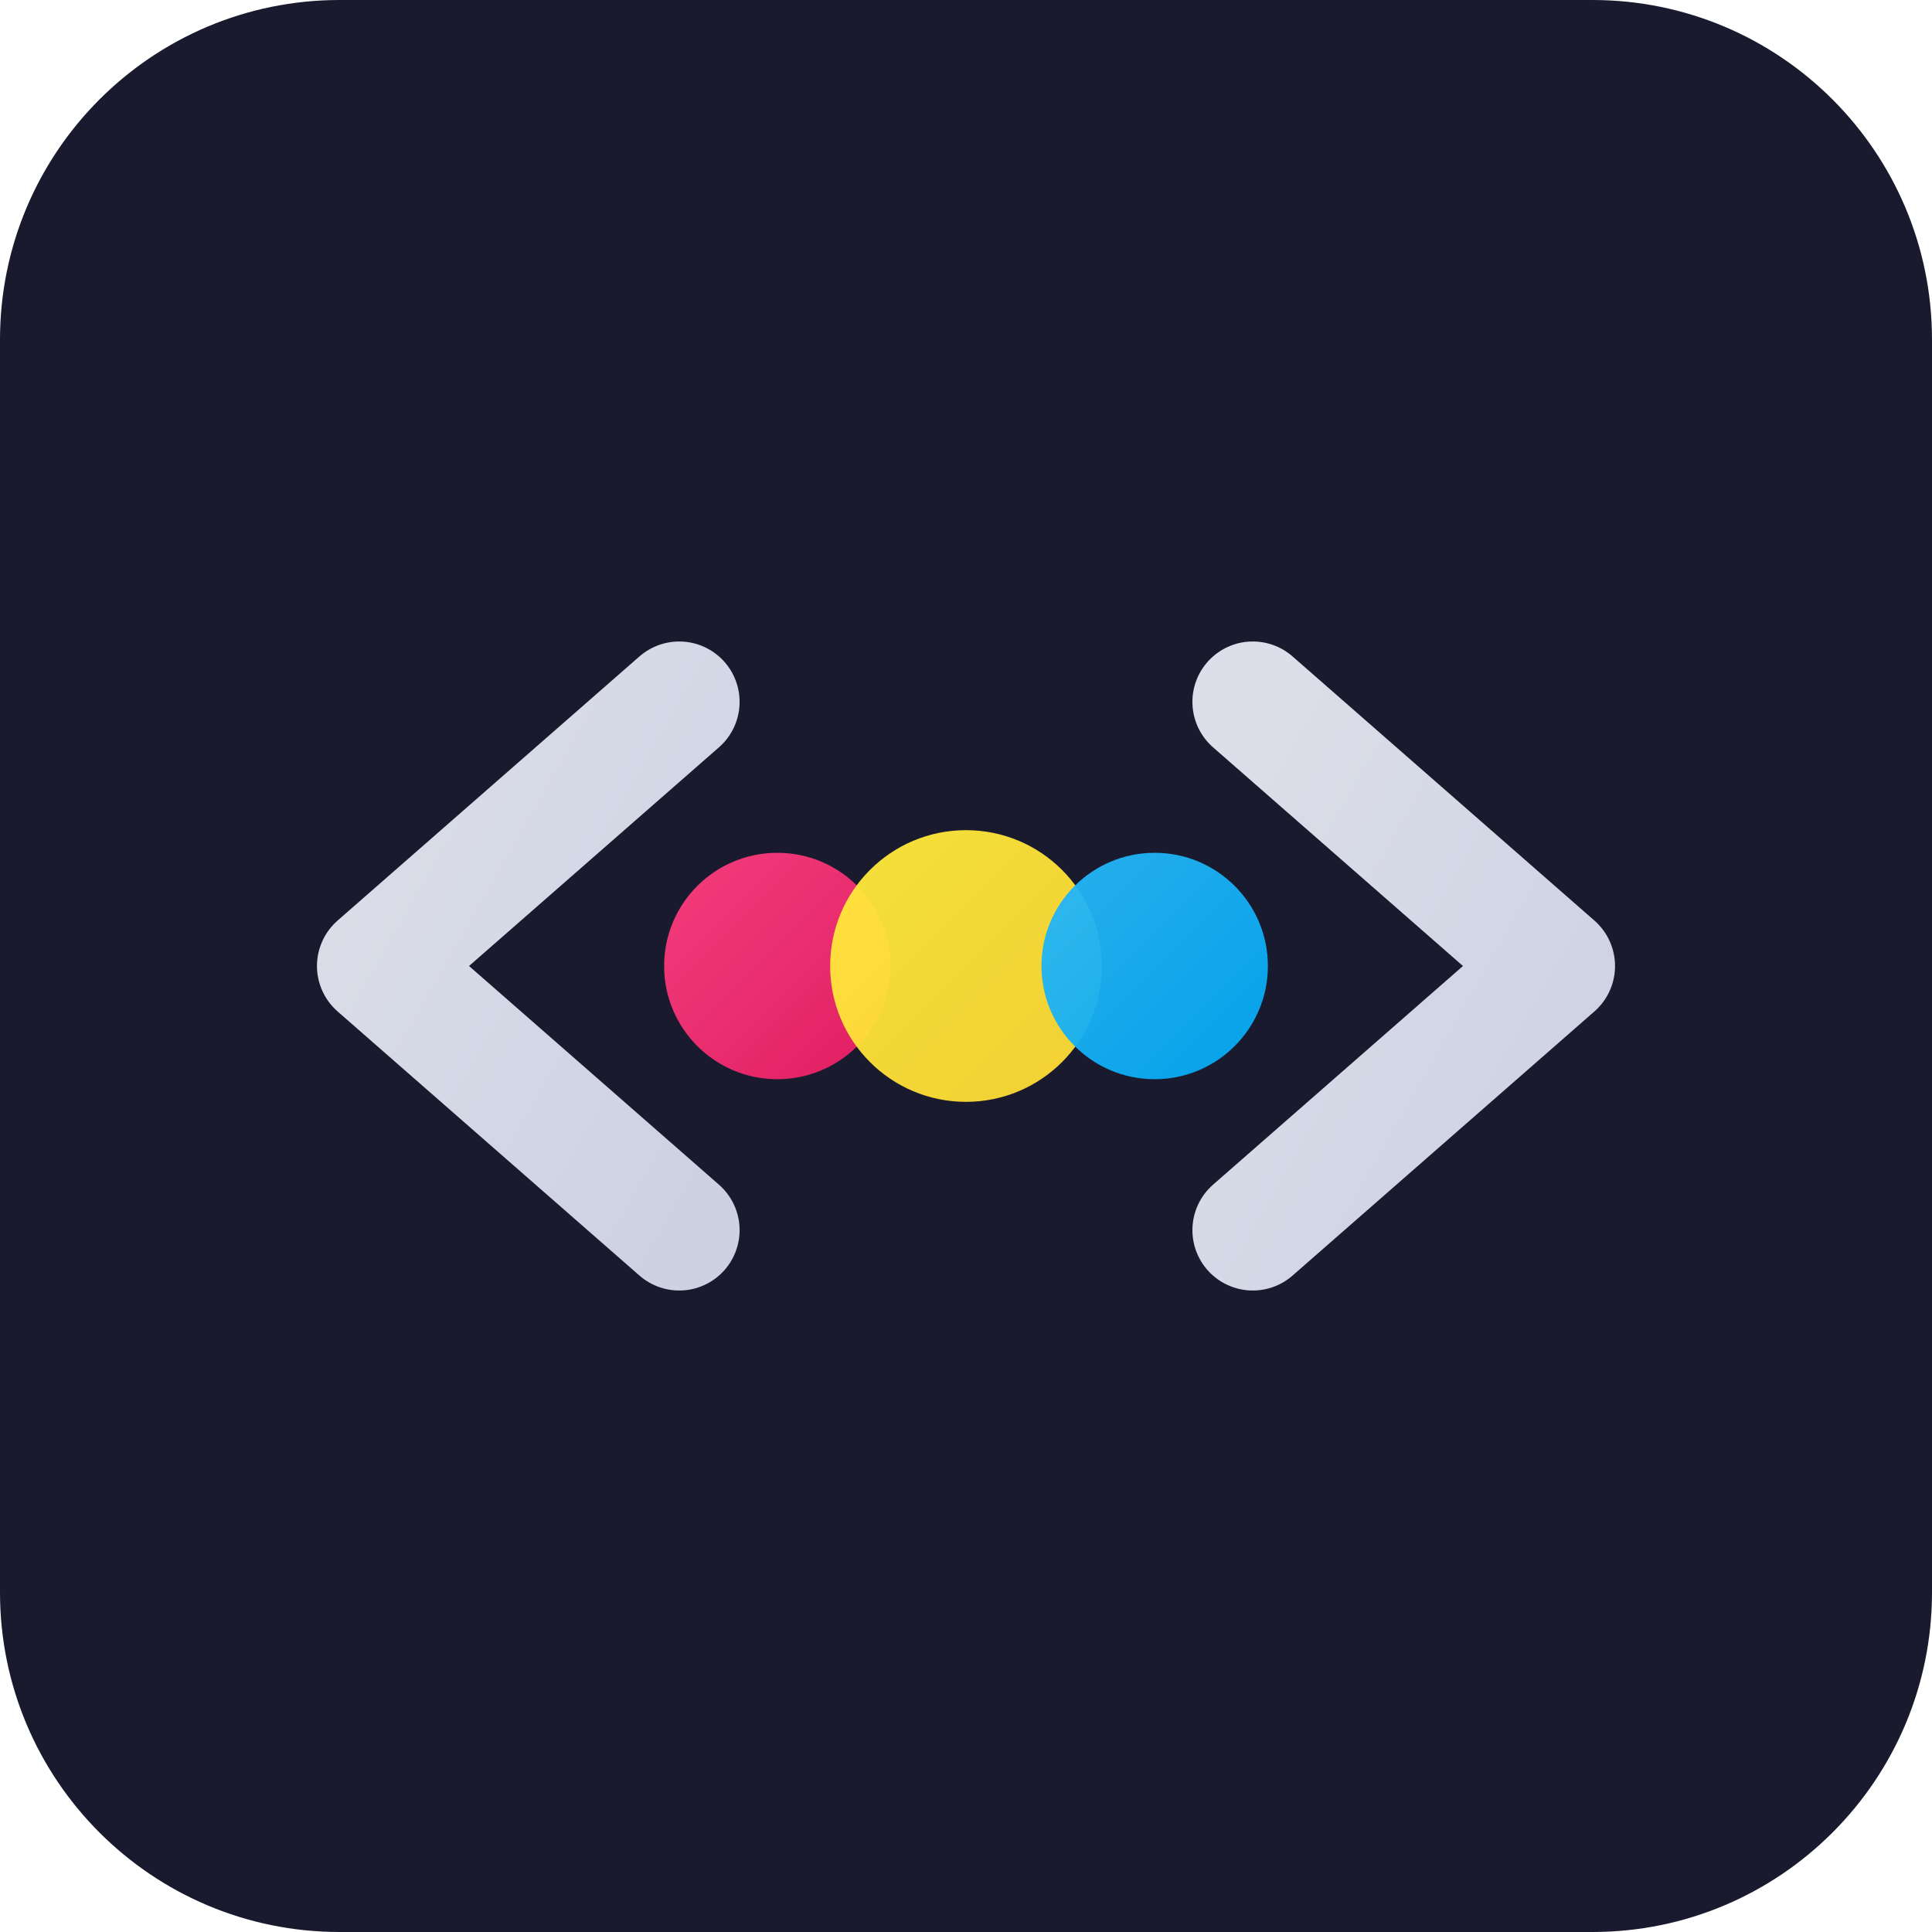
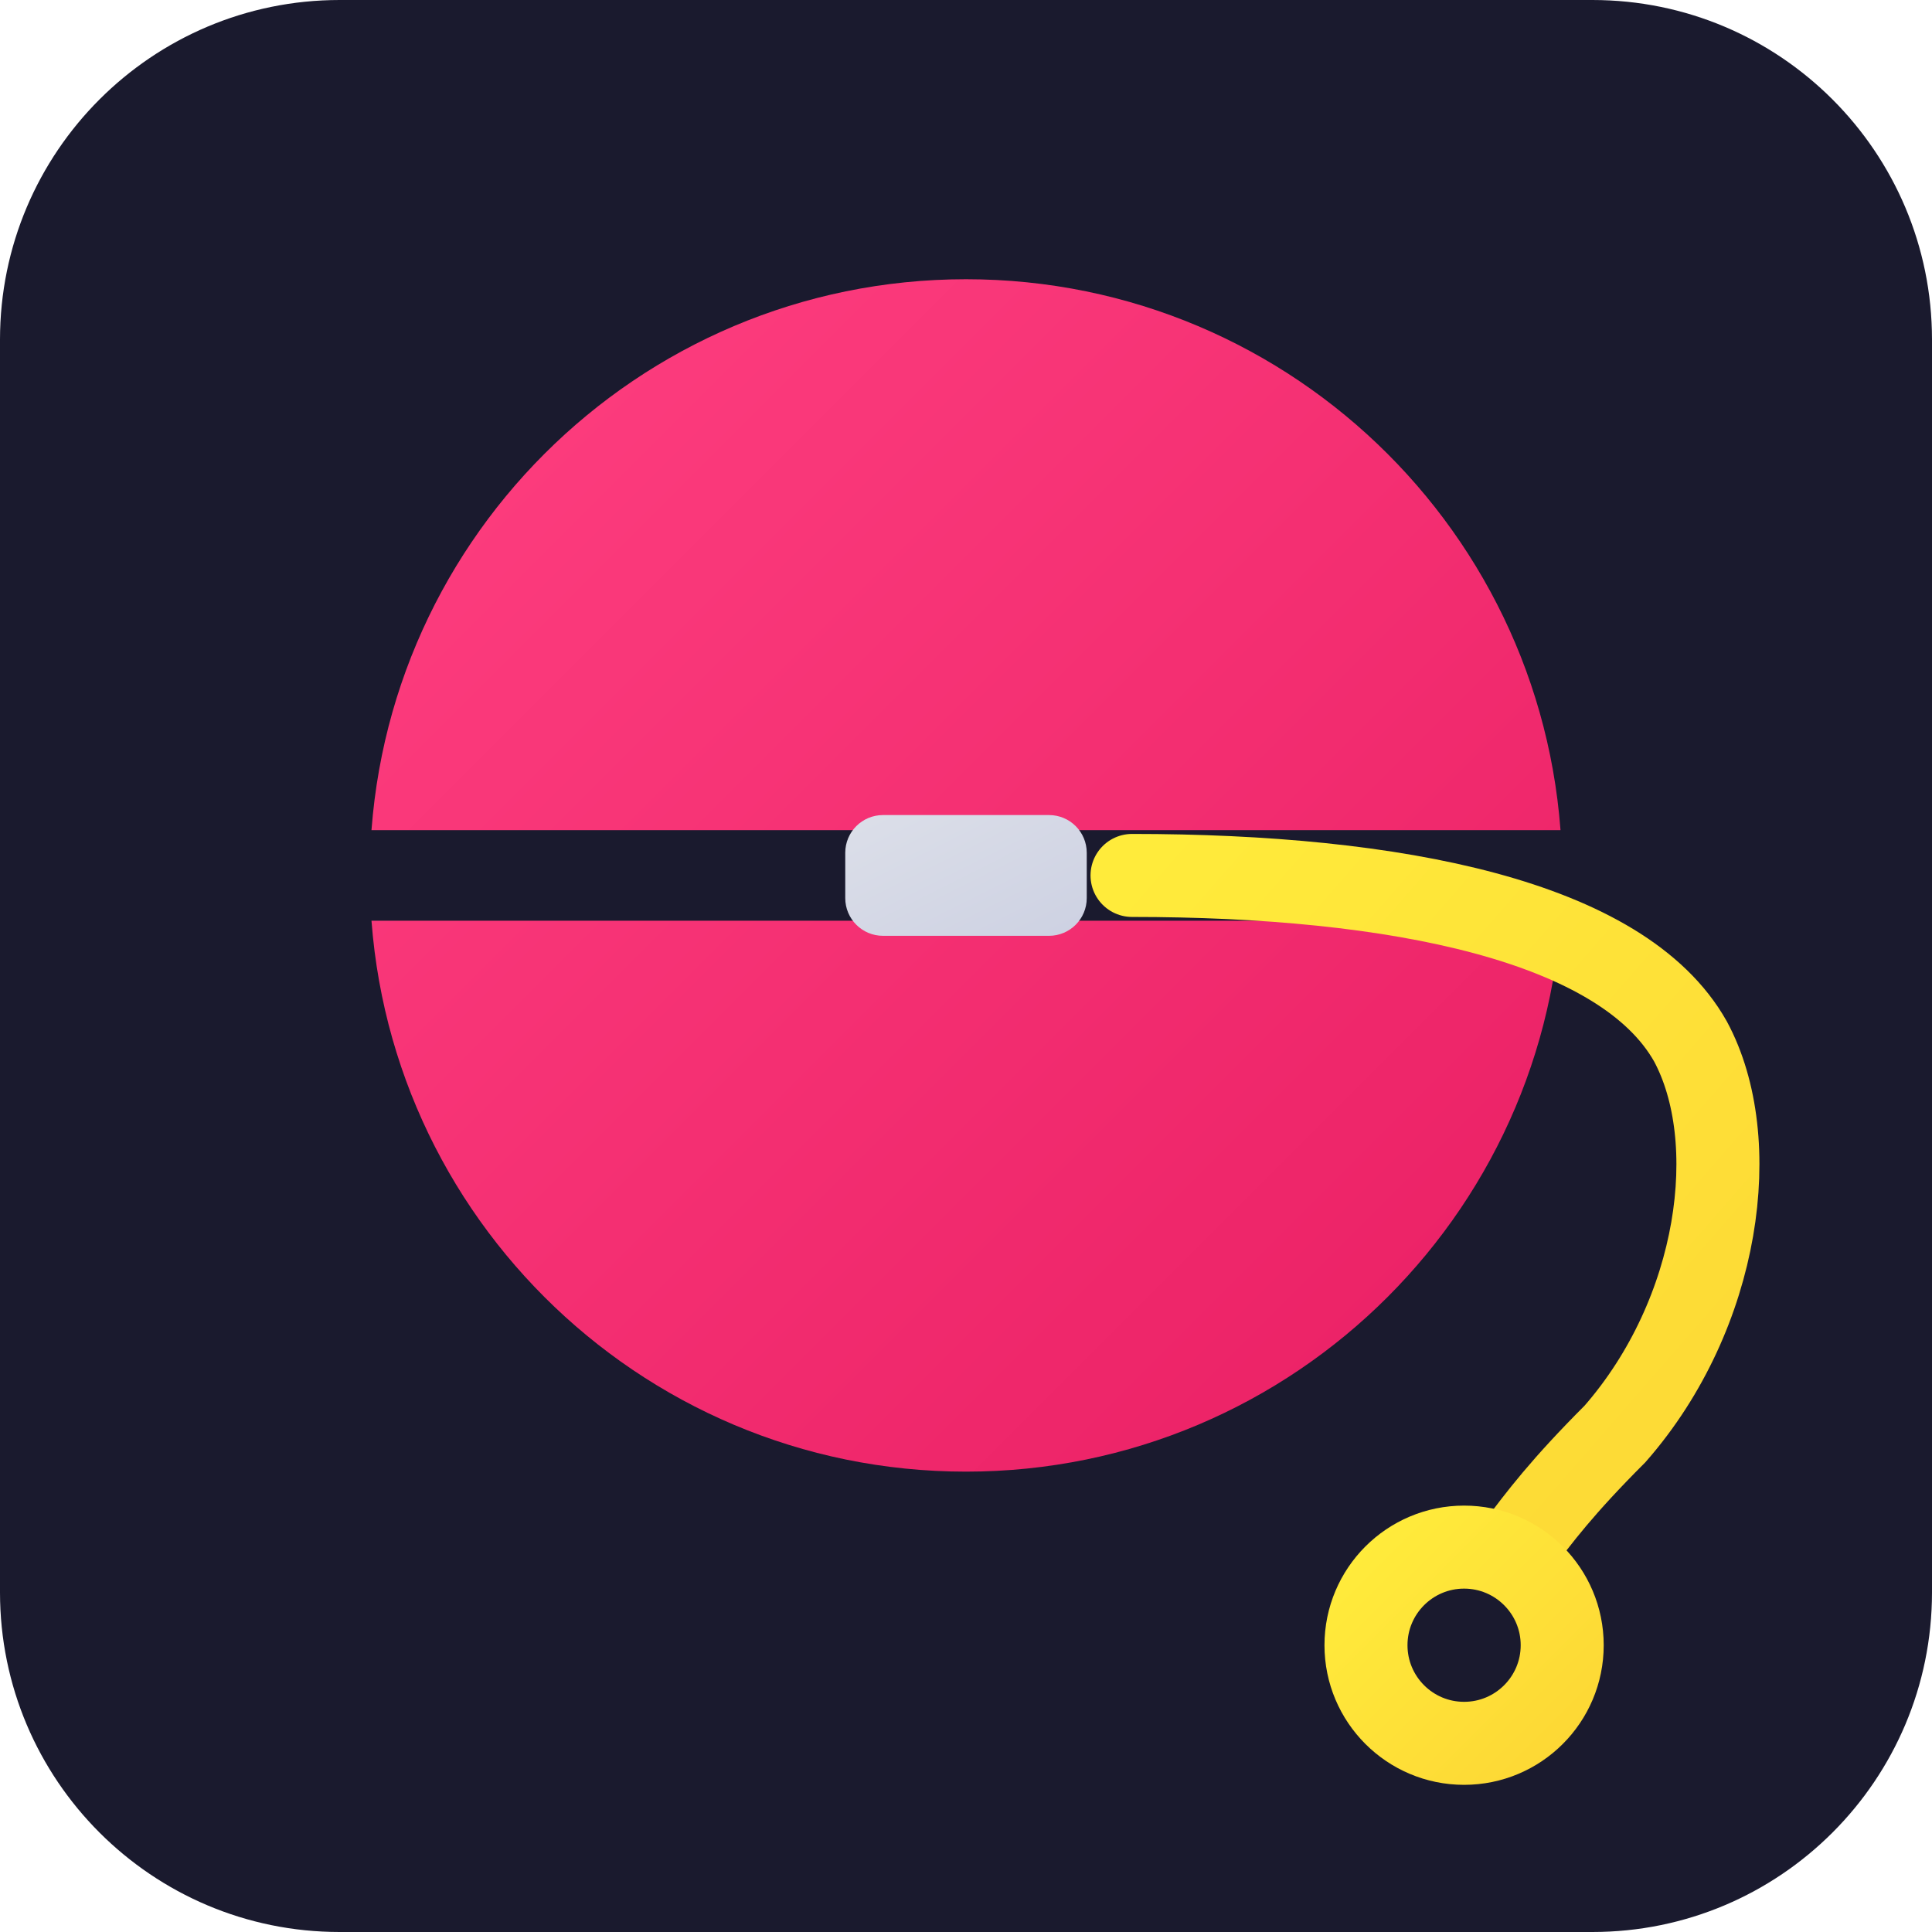
- <svg xmlns="http://www.w3.org/2000/svg" viewBox="0 0 512 512">
+ <svg xmlns="http://www.w3.org/2000/svg" viewBox="0 0 512 512" width="512" height="512">
  <defs>
-     <linearGradient id="code" x1="0%" y1="0%" x2="100%" y2="100%">
+     <linearGradient id="disc" x1="0%" y1="0%" x2="100%" y2="100%">
+       <stop offset="0%" style="stop-color:#ff4081" />
+       <stop offset="100%" style="stop-color:#e91e63" />
+     </linearGradient>
+     <linearGradient id="string" x1="0%" y1="0%" x2="100%" y2="100%">
+       <stop offset="0%" style="stop-color:#ffeb3b" />
+       <stop offset="100%" style="stop-color:#fdd835" />
+     </linearGradient>
+     <linearGradient id="axle" x1="0%" y1="0%" x2="100%" y2="100%">
      <stop offset="0%" style="stop-color:#dcdfe9" />
      <stop offset="100%" style="stop-color:#cdd1e2" />
    </linearGradient>
-     <linearGradient id="bubble1" x1="0%" y1="0%" x2="100%" y2="100%">
-       <stop offset="0%" style="stop-color:#ff4081" />
-       <stop offset="100%" style="stop-color:#e91e63" />
-     </linearGradient>
-     <linearGradient id="bubble2" x1="0%" y1="0%" x2="100%" y2="100%">
-       <stop offset="0%" style="stop-color:#ffeb3b" />
-       <stop offset="100%" style="stop-color:#fdd835" />
-     </linearGradient>
-     <linearGradient id="bubble3" x1="0%" y1="0%" x2="100%" y2="100%">
-       <stop offset="0%" style="stop-color:#29b6f6" />
-       <stop offset="100%" style="stop-color:#03a9f4" />
-     </linearGradient>
  </defs>
  <rect x="0" y="0" width="512" height="512" rx="90" ry="90" fill="#1a1a2e" />
-   <polyline points="180,186 100,256 180,326" fill="none" stroke="url(#code)" stroke-width="32" stroke-linecap="round" stroke-linejoin="round" />
-   <polyline points="332,186 412,256 332,326" fill="none" stroke="url(#code)" stroke-width="32" stroke-linecap="round" stroke-linejoin="round" />
-   <circle cx="206" cy="256" r="30" fill="url(#bubble1)" opacity="0.95" />
-   <circle cx="256" cy="256" r="36" fill="url(#bubble2)" opacity="0.95" />
-   <circle cx="306" cy="256" r="30" fill="url(#bubble3)" opacity="0.95" />
+   <circle cx="256" cy="232" r="158" fill="url(#disc)" />
+   <rect x="94" y="220" width="324" height="24" fill="#1a1a2e" />
+   <rect x="224" y="216" width="64" height="32" rx="10" fill="url(#axle)" />
+   <path d="M 300 232 C 370 232 430 244 448 276 C 462 302 456 348 428 380 C 414 394 408 402 402 410" fill="none" stroke="url(#string)" stroke-width="22" stroke-linecap="round" />
+   <circle cx="388" cy="436" r="26" fill="none" stroke="url(#string)" stroke-width="22" />
</svg>
